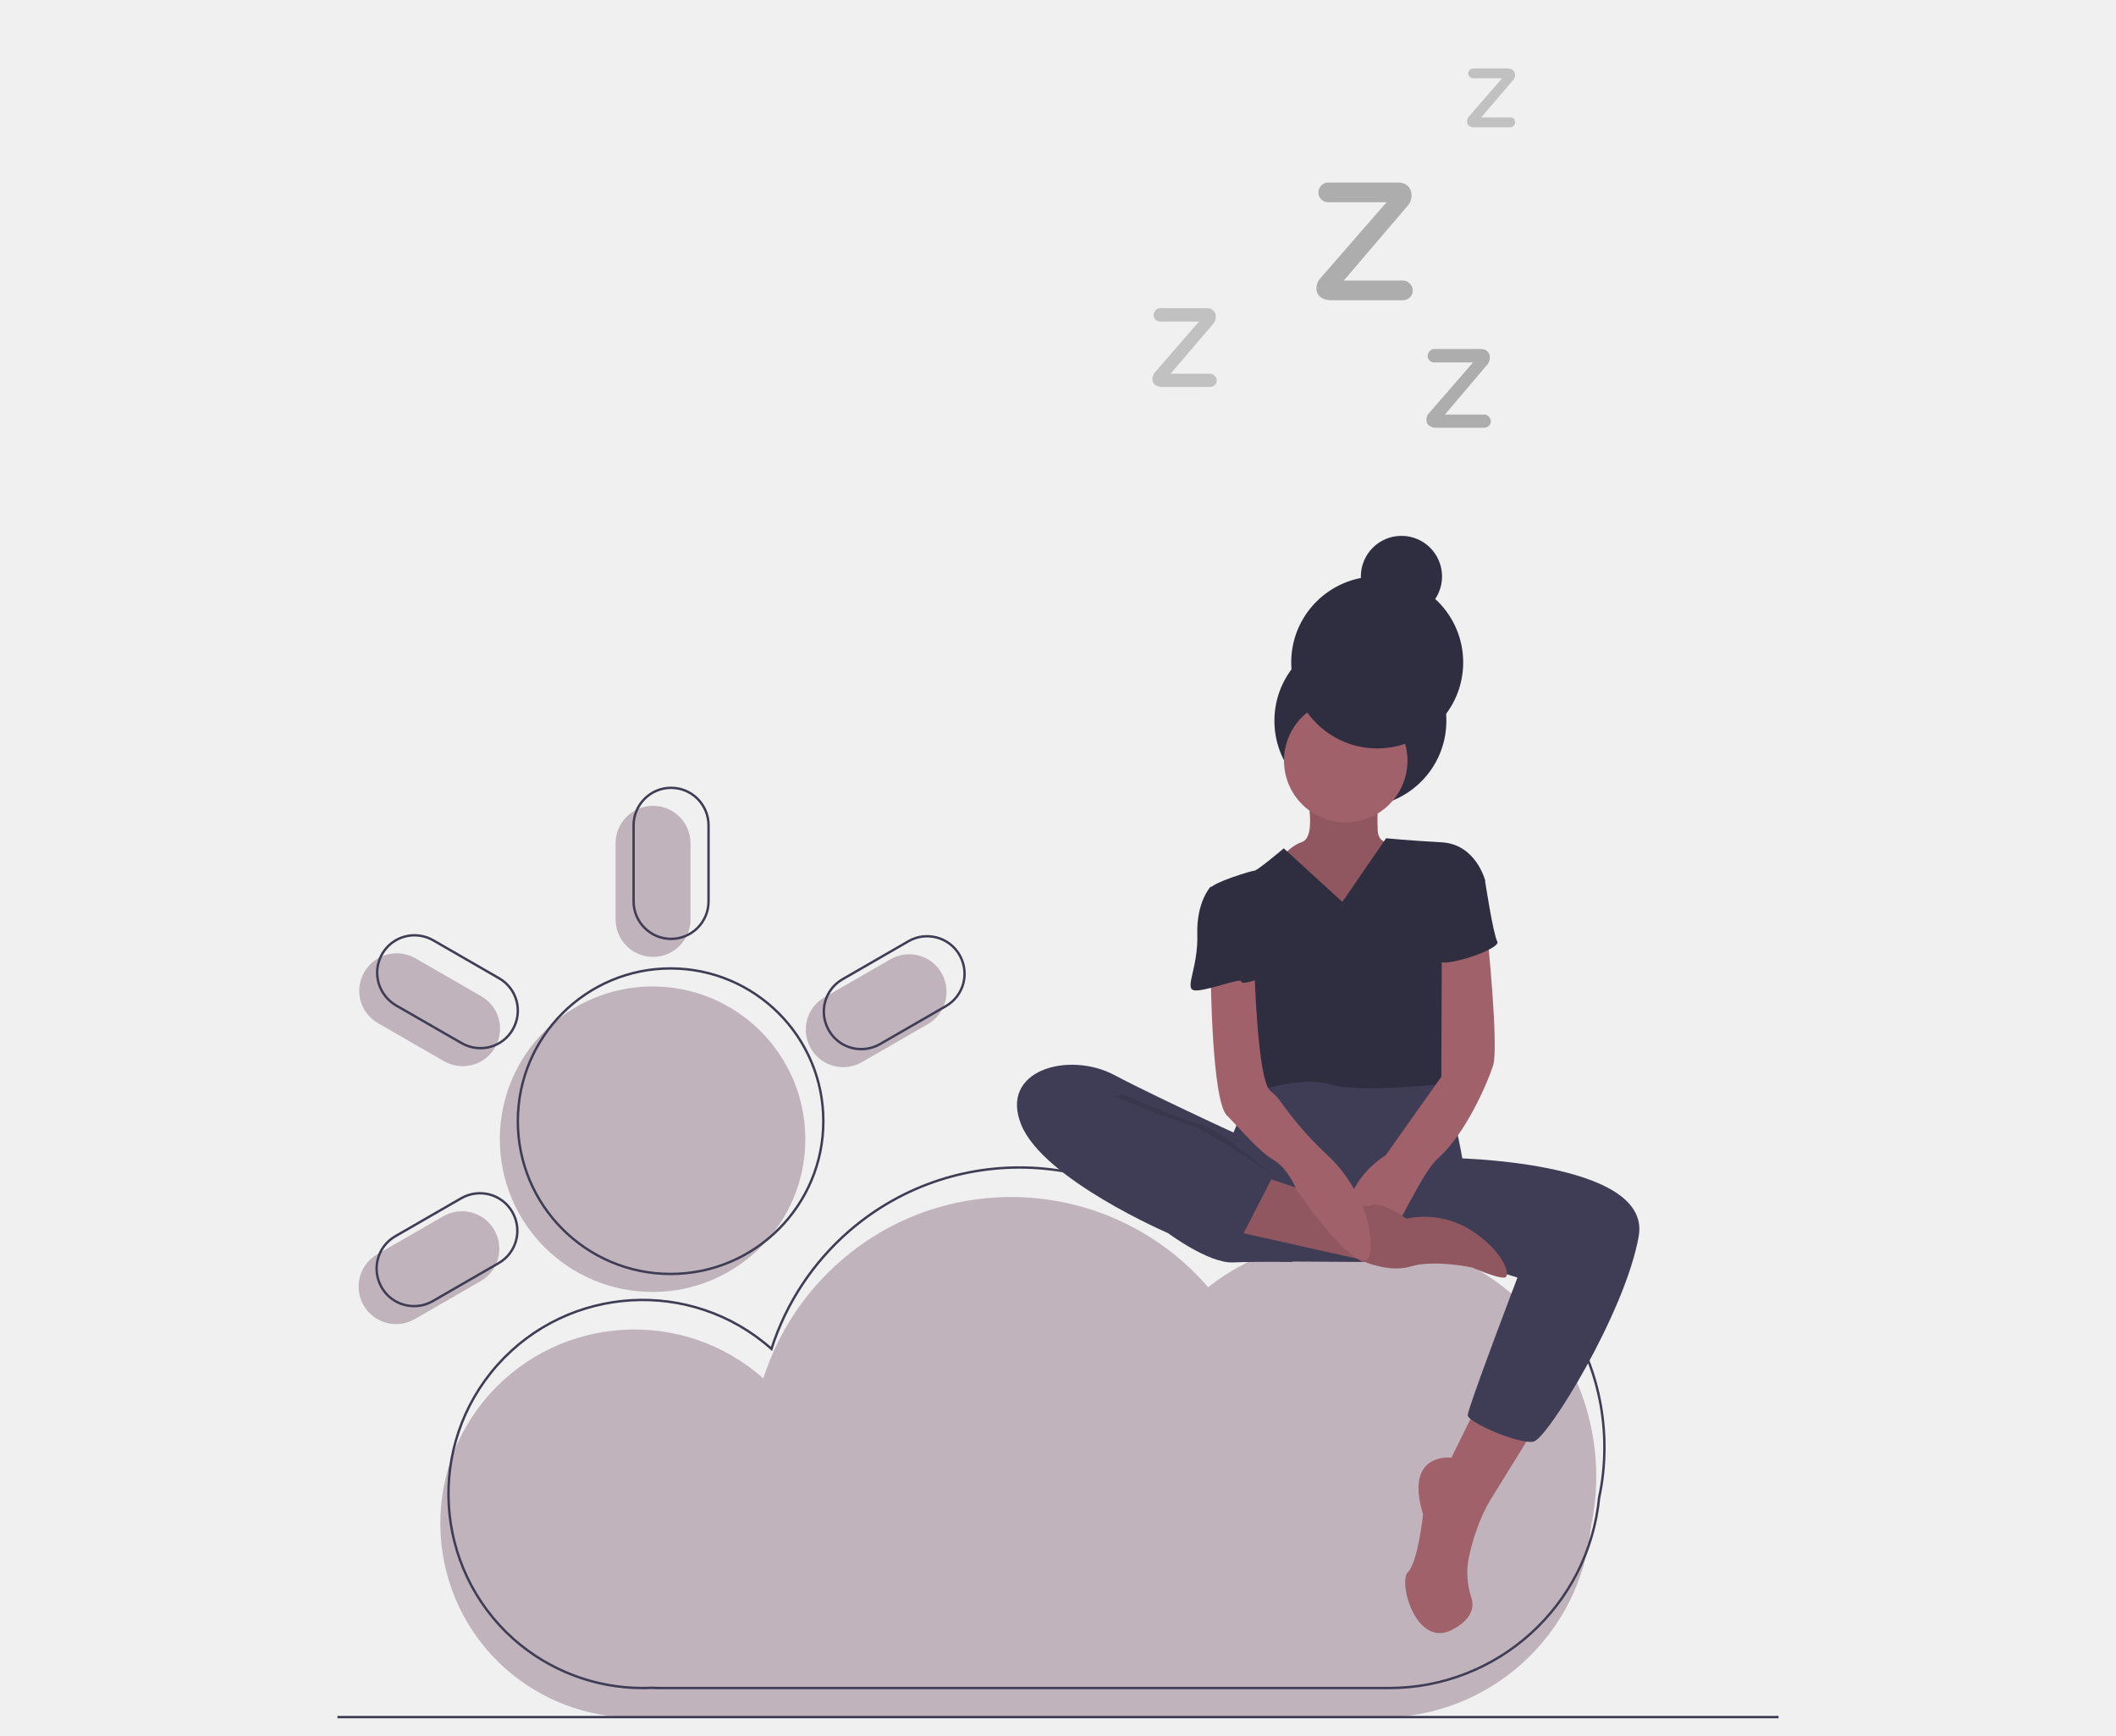
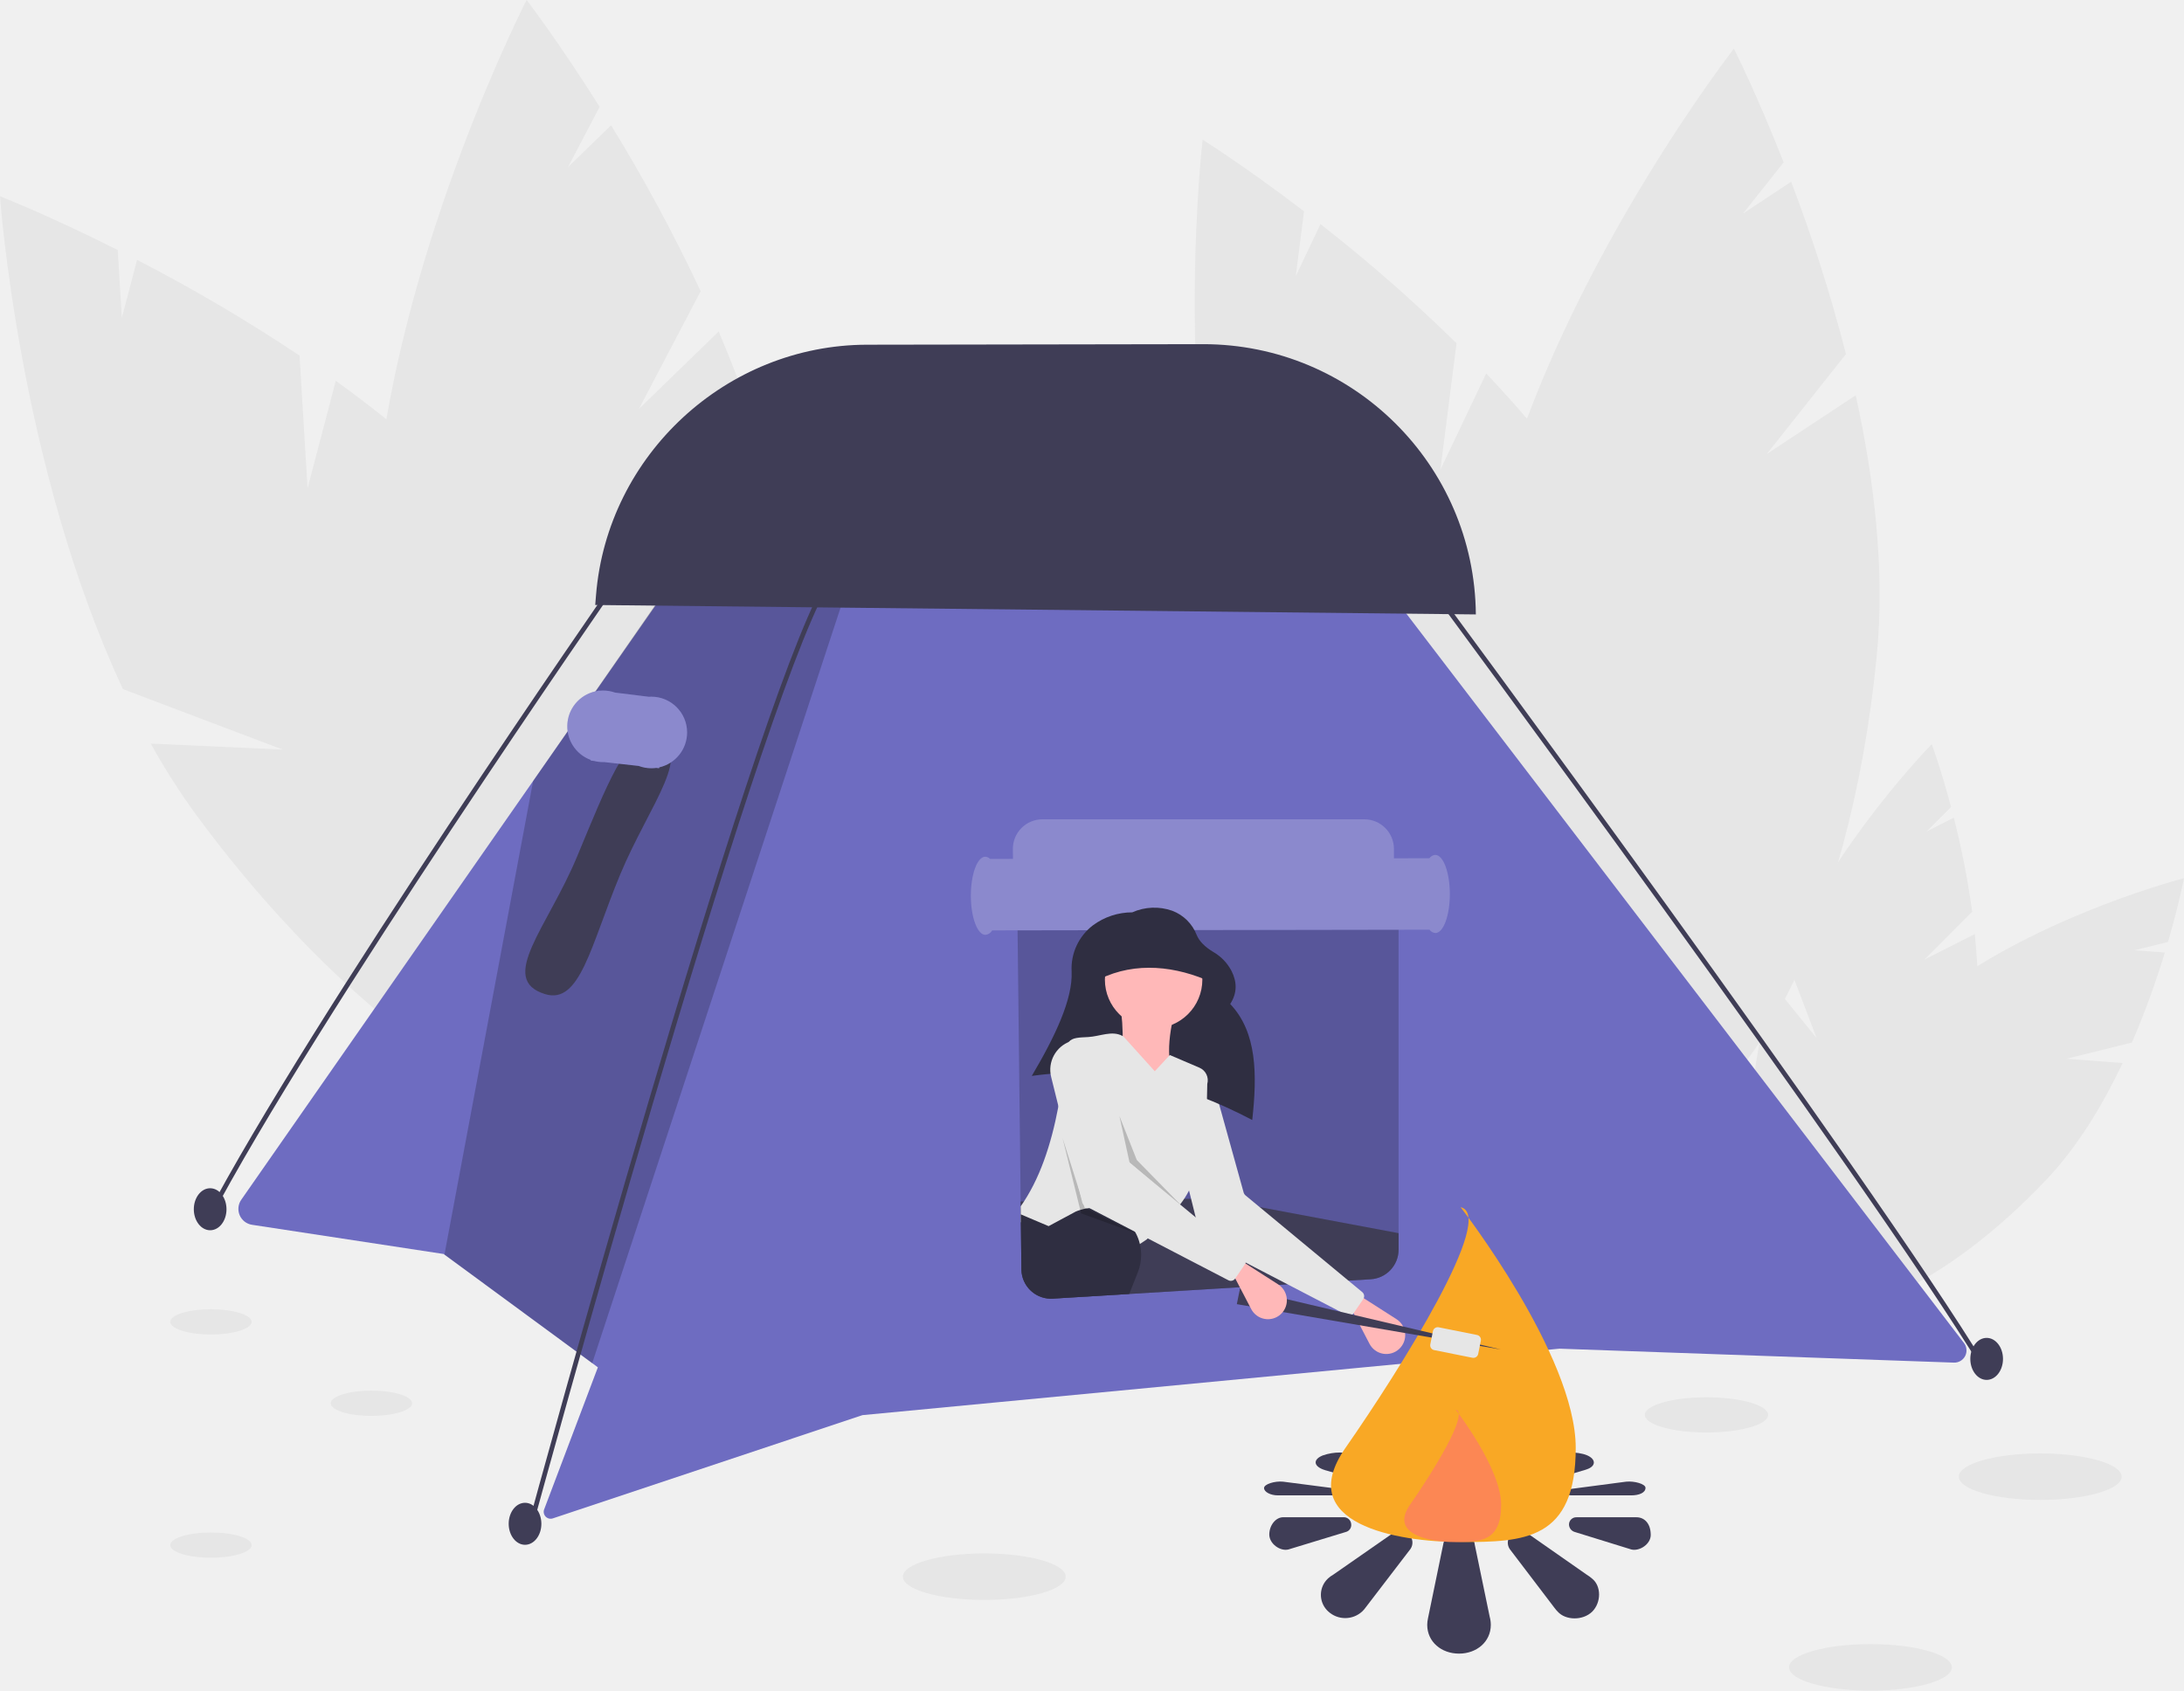
- <svg xmlns="http://www.w3.org/2000/svg" version="1.1" id="b50c90a1-13f8-40ae-8a07-2cff909416b3" x="0px" y="0px" viewBox="-59 139.4 881 722.6" style="enable-background:new -59 139.4 881 722.6;" xml:space="preserve">
-   <style type="text/css">
- 	.st0{fill:#C0B3BC;}
- 	.st1{fill:none;stroke:#3F3D56;stroke-miterlimit:10;}
- 	.st2{fill:#A0616A;}
- 	.st3{fill:#3F3D56;}
- 	.st4{fill:#2F2E41;}
- 	.st5{opacity:0.1;enable-background:new    ;}
- 	.st6{opacity:0.7;}
- 	.st7{fill:#ADADAD;}
- </style>
-   <path class="st0" d="M605.6,754.3c0-55.3-44.8-100.1-100.1-100.1c-22.3,0-43.9,7.4-61.5,21.1C404.8,630,336.4,625,291.2,664.2  c-15.1,13.1-26.3,30-32.4,49.1c-33.3-29.6-84.4-26.6-114.1,6.7c-29.6,33.3-26.6,84.4,6.7,114.1c14.8,13.1,33.9,20.4,53.7,20.4  c1.3,0,2.5,0,3.7-0.1c1.3,0.1,2.6,0.1,3.9,0.1H516c45.2,0,83-34.3,87.4-79.3C604.8,768.3,605.6,761.3,605.6,754.3z" />
-   <path class="st1" d="M609,742c0-55.3-44.8-100.1-100.1-100.1c-22.3,0-43.9,7.4-61.5,21.1c-39.1-45.3-107.5-50.3-152.8-11.1  c-15.1,13.1-26.3,30-32.4,49.1c-33.3-29.6-84.4-26.6-114.1,6.7c-29.6,33.3-26.6,84.4,6.7,114.1c14.8,13.1,33.9,20.4,53.7,20.4  c1.3,0,2.5,0,3.7-0.1c1.3,0.1,2.6,0.1,3.9,0.1h303.3c45.2,0,83-34.3,87.4-79.3C608.3,756,609,749,609,742z" />
-   <circle class="st0" cx="212.7" cy="613.7" r="63.6" />
-   <path class="st0" d="M212.9,474.9L212.9,474.9c8.6,0,15.6,7,15.6,15.6v31.7c0,8.6-7,15.6-15.6,15.6h0c-8.6,0-15.6-7-15.6-15.6v-31.7  C197.3,481.9,204.3,474.9,212.9,474.9z" />
-   <path class="st0" d="M333,544.5L333,544.5c4.3,7.5,1.8,17-5.7,21.3l-27.4,15.8c-7.5,4.3-17,1.8-21.3-5.7v0c-4.3-7.5-1.8-17,5.7-21.3  l27.4-15.8C319.1,534.5,328.7,537,333,544.5z" />
-   <path class="st0" d="M92.4,682.9L92.4,682.9c-4.3-7.5-1.8-17,5.7-21.3l27.4-15.8c7.5-4.3,17-1.8,21.3,5.7h0c4.3,7.5,1.8,17-5.7,21.3  l-27.4,15.8C106.3,692.9,96.8,690.4,92.4,682.9z" />
-   <path class="st0" d="M92.7,544.1L92.7,544.1c4.3-7.5,13.8-10,21.3-5.7l27.4,15.8c7.5,4.3,10,13.8,5.7,21.3h0  c-4.3,7.5-13.8,10-21.3,5.7l-27.4-15.8C90.9,561.1,88.3,551.6,92.7,544.1z" />
-   <circle class="st1" cx="220.2" cy="606.2" r="63.6" />
-   <path class="st1" d="M220.4,467.4L220.4,467.4c8.6,0,15.6,7,15.6,15.6v31.7c0,8.6-7,15.6-15.6,15.6h0c-8.6,0-15.6-7-15.6-15.6V483  C204.8,474.4,211.8,467.4,220.4,467.4z" />
-   <path class="st1" d="M340.5,537L340.5,537c4.3,7.5,1.8,17-5.7,21.3l-27.4,15.8c-7.5,4.3-17,1.8-21.3-5.7l0,0  c-4.3-7.5-1.8-17,5.7-21.3l27.4-15.8C326.6,527,336.2,529.5,340.5,537z" />
-   <path class="st1" d="M99.9,675.4L99.9,675.4c-4.3-7.5-1.8-17,5.7-21.3l27.4-15.8c7.5-4.3,17-1.8,21.3,5.7l0,0  c4.3,7.5,1.8,17-5.7,21.3l-27.4,15.8C113.8,685.4,104.2,682.9,99.9,675.4z" />
-   <path class="st1" d="M100.1,536.6L100.1,536.6c4.3-7.5,13.8-10,21.3-5.7l27.4,15.8c7.5,4.3,10,13.8,5.7,21.3l0,0  c-4.3,7.5-13.8,10-21.3,5.7L105.9,558C98.4,553.6,95.8,544.1,100.1,536.6z" />
-   <path class="st2" d="M556.3,724l-11,22.3c0,0-19.8-2.5-11.8,23.6c0,0-2.1,19.8-6.3,24s3.4,32,18.5,24c8.5-4.5,9.1-9.7,7.9-13.3  c-1.8-5.5-2.2-11.3-1-16.9c1.5-7.1,4.3-16.2,9.1-24.1c9.7-15.6,19-30.8,19-30.8L556.3,724z" />
-   <path class="st3" d="M528.9,586.6c0,0-24-5.9-32-1.7s-31.6,4.6-31.6,4.6s-19.8,32-15.2,48.5s24,26.6,24,26.6l65.3,0.4l10.5-43  c0,0-5.1-29.5-9.3-31.2S528.9,586.6,528.9,586.6z" />
-   <circle class="st4" cx="507.4" cy="439.5" r="35.8" />
-   <path class="st2" d="M485.1,470.2c0,0,4.2,17.7-2.1,19.8c-6.3,2.1-11.8,10.5-11.8,10.5l9.3,15.6l31.6,8l9.7-9.3l7.2-19.8l-7.2-5.1  c0,0-6.7,2.1-7.2-4.6c-0.2-5.1-0.1-10.1,0.4-15.2H485.1z" />
-   <path class="st5" d="M485.1,470.2c0,0,4.2,17.7-2.1,19.8c-6.3,2.1-11.8,10.5-11.8,10.5l9.3,15.6l31.6,8l9.7-9.3l7.2-19.8l-7.2-5.1  c0,0-6.7,2.1-7.2-4.6c-0.2-5.1-0.1-10.1,0.4-15.2H485.1z" />
-   <circle class="st2" cx="501.3" cy="456.1" r="25.7" />
-   <path class="st4" d="M499.9,514.9l-24.4-22.3c0,0-11,9.3-12.2,9.3c-1.3,0-17.7,5.1-18.1,7.2s14.3,24.4,14.3,24.4s-3.4,16.4,0,23.6  c3.4,7.2,0.8,37.9,0.8,37.9s22.3-8,34.1-4.2c11.8,3.8,46.4,0,46.4,0s5.1-32.5,3-36.7s-2.5-28.2-2.5-28.2l18.1-19.8  c0,0-3.8-15.2-18.1-16c-14.3-0.8-23.2-1.7-23.2-1.7L499.9,514.9z" />
-   <path class="st3" d="M471.2,618.6c0,0-47.2-21.5-66.2-31.6c-19-10.1-48.1-2.1-38.8,20.7c9.3,22.8,61.1,45.1,61.1,45.1  s16.9,12.6,27,12.2c10.1-0.4,24.7-0.2,24.7-0.2L471.2,618.6z" />
-   <path class="st3" d="M544.1,621.5c0,0,84.7,0.8,79.2,32.5c-5.5,31.6-37.9,84.3-43.8,85.6s-27.4-8-27.4-11c0-3,20.7-57.3,20.7-57.3  l-50.6-15.6L544.1,621.5z" />
-   <path class="st2" d="M560.1,527.1c0,0,5.1,48.5,2.5,56.1c-2.5,7.6-11.4,28.2-22.8,38.4c-11.4,10.1-27.4,61.1-36.2,36.7  c-8.9-24.4,14.3-37.9,14.3-37.9l23.2-32.7l0.2-53.2L560.1,527.1z" />
-   <path class="st2" d="M465.3,628.7c0,0,41.7,14.8,46.4,12.6c4.6-2.1,14.8,5.5,14.8,5.5c9.4-2,19.3-0.2,27.4,5.1  c13.5,8.9,16.4,19,13.5,19.4c-3,0.4-13.5-4.2-13.5-4.2s-16-3.4-25.7-0.4c-9.7,3-22.3-3.3-22.3-3.3l-51.4-11.5L465.3,628.7z" />
-   <path class="st5" d="M465.3,628.7c0,0,41.7,14.8,46.4,12.6c4.6-2.1,14.8,5.5,14.8,5.5c9.4-2,19.3-0.2,27.4,5.1  c13.5,8.9,16.4,19,13.5,19.4c-3,0.4-13.5-4.2-13.5-4.2s-16-3.4-25.7-0.4c-9.7,3-22.3-3.3-22.3-3.3l-51.4-11.5L465.3,628.7z" />
-   <path class="st2" d="M445.1,545.2c0,0,0.4,52.3,6.7,58.6c6.3,6.3,13.1,14.8,19.4,18.5s9.7,12.6,9.7,12.6s30.3,44.3,30.8,24  c0.4-20.2-15.6-36.2-15.6-36.2l-3.1-3c-6.9-6.5-13.1-13.6-18.5-21.2c-1.2-1.8-2.8-3.5-4.5-4.8c-5.5-4.2-6.7-50.6-6.7-50.6  L445.1,545.2z" />
-   <path class="st4" d="M550.4,501l8.9,5.1c0,0,3.4,22.3,5.1,25.3c1.7,3-20.7,10.5-24,8.4c-3.4-2.1-5.1-22.8-5.1-22.8L550.4,501z" />
-   <path class="st4" d="M450.5,508.6h-5.5c0,0-5.9,6.3-5.5,19.8c0.4,13.5-5.1,21.9-1.7,23.2c3.4,1.3,20.2-5.4,20-3.6  c-0.2,1.9,8.7-1.5,8.7-1.5l-5.9-22.3L450.5,508.6z" />
-   <path class="st5" d="M408.2,595c0,0,25.7,11,32.9,12.6c7.2,1.7,30.3,21.4,30.3,21.4l-15.8,24c0,0-16.2-2-25.1-3.7  s-61.5-36.7-52.7-42.6C386.7,600.9,408.2,595,408.2,595z" />
-   <path class="st3" d="M402.9,595c0,0,25.7,11,32.9,12.6c7.2,1.7,35.4,21.1,35.4,21.1l-13.9,27c0,0-23.2-4.6-32-6.3  c-8.9-1.7-61.5-36.7-52.7-42.6C381.4,600.9,402.9,595,402.9,595z" />
-   <circle class="st4" cx="514.4" cy="415.2" r="35.8" />
-   <circle class="st4" cx="524.5" cy="379.4" r="16.9" />
-   <line class="st1" x1="81.5" y1="854.3" x2="681.5" y2="854.3" />
-   <g class="st6">
-     <path class="st7" d="M447.6,297.8c0,0.7-0.3,1.4-0.8,1.9c-0.5,0.5-1.2,0.8-2,0.8h-20c-1.1,0-2.1-0.3-2.9-0.9   c-0.8-0.6-1.1-1.4-1.1-2.4c0-1,0.3-2,1-2.7l18.4-21.2h-16.2c-0.7,0-1.4-0.3-1.9-0.8c-0.5-0.5-0.8-1.1-0.8-1.9c0-0.7,0.3-1.4,0.8-2   c0.5-0.6,1.2-0.9,2-0.9h19.4c1.1,0,2.1,0.3,2.7,1c0.7,0.7,1,1.5,1,2.6c0,1-0.3,1.9-0.9,2.7L428.4,295h16.4c0.7,0,1.4,0.3,1.9,0.9   C447.3,296.4,447.6,297,447.6,297.8z" />
-   </g>
-   <g>
-     <path class="st7" d="M561.7,314.8c0,0.7-0.3,1.4-0.8,1.9c-0.5,0.5-1.2,0.8-2,0.8h-20c-1.1,0-2.1-0.3-2.9-0.9   c-0.8-0.6-1.1-1.4-1.1-2.4c0-1,0.3-2,1-2.7l18.4-21.2h-16.2c-0.7,0-1.4-0.3-1.9-0.8c-0.5-0.5-0.8-1.1-0.8-1.9c0-0.7,0.3-1.4,0.8-2   c0.5-0.6,1.2-0.9,2-0.9h19.4c1.1,0,2.1,0.3,2.7,1c0.7,0.7,1,1.5,1,2.6c0,1-0.3,1.9-0.9,2.7L542.6,312H559c0.7,0,1.4,0.3,1.9,0.9   C561.4,313.4,561.7,314,561.7,314.8z" />
-   </g>
-   <g class="st6">
-     <path class="st7" d="M571.8,190.4c0,0.5-0.2,1-0.6,1.4c-0.4,0.4-0.9,0.6-1.5,0.6h-15c-0.9,0-1.6-0.2-2.1-0.6   c-0.6-0.4-0.8-1-0.8-1.8c0-0.8,0.3-1.5,0.8-2.1l13.8-15.9h-12.1c-0.5,0-1-0.2-1.4-0.6c-0.4-0.4-0.6-0.9-0.6-1.4   c0-0.5,0.2-1,0.6-1.5c0.4-0.4,0.9-0.6,1.5-0.6h14.5c0.9,0,1.5,0.3,2.1,0.8c0.5,0.5,0.8,1.2,0.8,1.9c0,0.8-0.2,1.4-0.7,2l-13.4,15.7   h12.3c0.5,0,1,0.2,1.4,0.6C571.6,189.4,571.8,189.9,571.8,190.4z" />
-   </g>
-   <g>
-     <path class="st7" d="M529.2,260.4c0,1.1-0.4,2-1.2,2.8c-0.8,0.8-1.8,1.2-2.9,1.2h-30c-1.7,0-3.1-0.4-4.3-1.3   c-1.1-0.9-1.7-2.1-1.7-3.6c0-1.6,0.5-2.9,1.5-4.1l27.7-31.8H494c-1.1,0-2.1-0.4-2.9-1.2c-0.8-0.8-1.2-1.7-1.2-2.8   c0-1.1,0.4-2.1,1.2-2.9c0.8-0.9,1.8-1.3,2.9-1.3h29.1c1.7,0,3.1,0.5,4.1,1.5c1,1,1.5,2.3,1.5,3.9c0,1.6-0.5,2.9-1.4,4l-26.8,31.4   h24.6c1.1,0,2.1,0.4,2.9,1.3C528.8,258.4,529.2,259.3,529.2,260.4z" />
-   </g>
+ <svg xmlns="http://www.w3.org/2000/svg" id="b7340503-1018-4be9-a649-13678c3e434c" data-name="Layer 1" width="939.002" height="727" viewBox="0 0 939.002 727">
+   <path d="M957.896,499.119l20.534-20.545a365.614,365.614,0,0,0-7.9-40.446l-11.703,5.924L969.341,433.532c-4.358-16.432-8.284-27.038-8.284-27.038s-41.383,42.144-62.771,91.564l13.252,34.839L893.407,510.501a147.917,147.917,0,0,0-5.084,17.88c-13.086,61.151-3.723,114.997,20.913,120.269s55.216-40.026,68.302-101.177c4.057-18.957,4.012-39.709,2.023-59.321Z" transform="translate(-130.499 -86.5)" fill="#e6e6e6" />
+   <path d="M1018.917,541.792l28.198-6.974a365.614,365.614,0,0,0,14.144-38.707l-13.08-.978,14.437-3.57c4.764-16.319,6.885-27.428,6.885-27.428s-57.21,14.687-101.065,45.937l-6.664,36.674-3.945-28.544a147.918,147.918,0,0,0-13.594,12.678C901.422,576.463,881.604,627.398,899.968,644.645s67.957-5.723,110.768-51.306c13.272-14.131,23.96-31.918,32.395-49.736Z" transform="translate(-130.499 -86.5)" fill="#e6e6e6" />
+   <path d="M749.796,288.477l6.927-54.369A689.875,689.875,0,0,0,698.238,182.863l-10.627,22.352,3.547-27.837c-25.475-19.494-43.579-30.791-43.579-30.791s-13.108,110.675,12.026,209.127l60,36.697-52.917-12.493a279.106,279.106,0,0,0,13.055,32.555c51.067,106.374,127.206,175.929,170.062,155.355s36.199-123.485-14.867-229.859c-15.831-32.977-39.855-63.897-65.467-90.871Z" transform="translate(-130.499 -86.5)" fill="#e6e6e6" />
+   <path d="M890.136,281.718l34.034-42.962a689.877,689.877,0,0,0-23.578-74.099l-20.651,13.641,17.425-21.996c-11.731-29.856-21.39-48.884-21.39-48.884s-68.429,87.968-97.804,185.238l32.394,62.428-38.842-38.048a279.105,279.105,0,0,0-5.653,34.617C754.803,469.111,784.029,568.01,831.35,572.55s94.818-86.997,106.087-204.455c3.494-36.413-1.089-75.299-9.072-111.63Z" transform="translate(-130.499 -86.5)" fill="#e6e6e6" />
+   <path d="M262.734,296.467l-3.443-57.048a719.359,719.359,0,0,0-69.857-41.165l-6.555,24.961-1.763-29.208c-29.879-15.034-50.618-23.099-50.618-23.099s8.026,115.935,52.863,211.932l68.588,25.967-56.639-2.541A291.037,291.037,0,0,0,214.998,437.09c72.943,99.087,164.436,155.589,204.356,126.202s13.149-133.536-59.794-232.622c-22.613-30.718-53.221-57.74-84.692-80.411Z" transform="translate(-130.499 -86.5)" fill="#e6e6e6" />
+   <path d="M405.21,262.336l26.541-50.615a719.358,719.358,0,0,0-38.522-71.348l-18.513,17.979,13.589-25.915C370.497,104.123,356.912,86.5,356.912,86.5s-53.056,103.394-64.295,208.748L337.91,352.93l-47.172-31.452a291.035,291.035,0,0,0,.92,36.563c11.224,122.527,60.341,218.189,109.704,213.667S481.642,464.192,470.418,341.665c-3.48-37.985-15.714-76.938-30.935-112.613Z" transform="translate(-130.499 -86.5)" fill="#e6e6e6" />
+   <ellipse cx="423.193" cy="678" rx="35" ry="10" fill="#e6e6e6" />
+   <ellipse cx="804.193" cy="717" rx="35" ry="10" fill="#e6e6e6" />
+   <ellipse cx="877.193" cy="635" rx="35" ry="10" fill="#e6e6e6" />
+   <ellipse cx="733.693" cy="608.429" rx="26.5" ry="7.571" fill="#e6e6e6" />
+   <ellipse cx="159.693" cy="603.429" rx="17.5" ry="5.429" fill="#e6e6e6" />
+   <ellipse cx="90.693" cy="664.429" rx="17.5" ry="5.429" fill="#e6e6e6" />
+   <ellipse cx="90.693" cy="568.429" rx="17.5" ry="5.429" fill="#e6e6e6" />
+   <path d="M970.564,672.454l-169.56-6-89.42,8.53-152.77,14.57-57.49,5.48-133.14,44.4a2.98,2.98,0,0,1-3.73-3.88l.01-.01,23.09-61.07-2.43-1.79-63.54-46.69-.34-.25-82.39-12.56a6.909,6.909,0,0,1-4.62-10.78l125.48-180.06,65.94-94.6,7.15-10.27,274.3-3.79,267.81,350.35A5.241,5.241,0,0,1,970.564,672.454Z" transform="translate(-130.499 -86.5)" fill="#6e6cc1" />
+   <polygon points="366.56 245.587 254.623 586.185 191.09 539.495 229.218 335.847 294.966 241.019 295.153 241.24 366.56 245.587" opacity="0.2" />
+   <path d="M397.141,462.565c-12.701,30.534-17.198,56.037-32.263,51.432-20.626-6.305,1.031-28.607,13.732-59.14s21.676-53.955,32.263-51.432C430.612,408.129,409.842,432.031,397.141,462.565Z" transform="translate(-130.499 -86.5)" fill="#3f3d56" />
+   <path d="M425.918,401.447a15.388,15.388,0,0,0-15.412-15.363c-.347.001-.69.017-1.032.04l-14.521-1.791a15.356,15.356,0,0,0-5.192-.891c-.489.001-.971.027-1.448.072l-.559-.069-.015.137a15.388,15.388,0,0,0-3.252,29.698l-.03.277,1.428.16a15.406,15.406,0,0,0,3.925.5c.147-0.0.292-.007.438-.012l14.844,1.663a15.346,15.346,0,0,0,5.462.992,15.506,15.506,0,0,0,2.079-.147l1.266.142.008-.371A15.39,15.39,0,0,0,425.918,401.447Z" transform="translate(-130.499 -86.5)" fill="#6e6cc1" />
+   <path d="M425.918,401.447a15.388,15.388,0,0,0-15.412-15.363c-.347.001-.69.017-1.032.04l-14.521-1.791a15.356,15.356,0,0,0-5.192-.891c-.489.001-.971.027-1.448.072l-.559-.069-.015.137a15.388,15.388,0,0,0-3.252,29.698l-.03.277,1.428.16a15.406,15.406,0,0,0,3.925.5c.147-0.0.292-.007.438-.012l14.844,1.663a15.346,15.346,0,0,0,5.462.992,15.506,15.506,0,0,0,2.079-.147l1.266.142.008-.371A15.39,15.39,0,0,0,425.918,401.447Z" transform="translate(-130.499 -86.5)" fill="#fff" opacity="0.2" />
+   <path d="M220.413,611.653l-1.777-.933c45.525-86.769,174.285-272.162,175.58-274.024l1.648,1.146C394.569,339.704,265.879,524.994,220.413,611.653Z" transform="translate(-130.499 -86.5)" fill="#3f3d56" />
+   <path d="M359.861,741.688l-1.936-.527c.938-3.448,94.186-345.49,126.561-403.189l1.75.982C453.981,396.438,360.799,738.242,359.861,741.688Z" transform="translate(-130.499 -86.5)" fill="#3f3d56" />
+   <path d="M982.806,675.374c-49.712-81.892-237.447-335.517-239.338-338.07l1.613-1.194c1.891,2.553,189.681,256.252,239.44,338.223Z" transform="translate(-130.499 -86.5)" fill="#3f3d56" />
+   <ellipse cx="356.233" cy="741.76" rx="7.025" ry="9.032" transform="translate(-131.6919 -85.92594) rotate(-0.09218)" fill="#3f3d56" />
+   <ellipse cx="220.854" cy="606.501" rx="7.025" ry="9.032" transform="translate(-131.4744 -86.14391) rotate(-0.09218)" fill="#3f3d56" />
+   <ellipse cx="984.653" cy="670.85" rx="7.025" ry="9.032" transform="translate(-131.577 -84.91504) rotate(-0.09218)" fill="#3f3d56" />
+   <path d="M386.414,346.658l378.621,4.057A117.212,117.212,0,0,0,647.769,234.5l-144.496.232c-60.439.097-111.615,47.362-116.507,107.602Z" transform="translate(-130.499 -86.5)" fill="#3f3d56" />
+   <path d="M719.084,471.814h-138.38a12.719,12.719,0,0,0-12.73,12.88l.12,10.12,1.23,108.34.02,2.09.04,3.45.04,3.37.23,20.31a12.739,12.739,0,0,0,12.46,12.59c.34,0,.69-.01,1.04-.03l32.86-2,47.54-2.9,16.78-1.02,3.74-.23,26.15-1.59h.01l9.62-.59a12.75,12.75,0,0,0,11.96-12.71v-139.35A12.744,12.744,0,0,0,719.084,471.814Z" transform="translate(-130.499 -86.5)" opacity="0.2" />
+   <path d="M747.581,454.119a3.401,3.401,0,0,0-2.519,1.444l-15.247.025v-4.044a12.744,12.744,0,0,0-12.73-12.73h-138.38a12.719,12.719,0,0,0-12.73,12.88l.049,4.157-9.834.016a3.043,3.043,0,0,0-2.065-.957c-3.447.006-6.228,7.532-6.213,16.811s2.821,16.797,6.268,16.791a3.766,3.766,0,0,0,2.888-1.925l188.044-.302a3.401,3.401,0,0,0,2.524,1.436c3.447-.005,6.228-7.532,6.213-16.811S751.027,454.114,747.581,454.119Z" transform="translate(-130.499 -86.5)" fill="#6e6cc1" />
+   <path d="M747.581,454.119a3.401,3.401,0,0,0-2.519,1.444l-15.247.025v-4.044a12.744,12.744,0,0,0-12.73-12.73h-138.38a12.719,12.719,0,0,0-12.73,12.88l.049,4.157-9.833.016a3.043,3.043,0,0,0-2.065-.957c-3.447.006-6.228,7.532-6.213,16.811s2.821,16.797,6.268,16.791a3.766,3.766,0,0,0,2.888-1.925l188.044-.302a3.401,3.401,0,0,0,2.524,1.436c3.447-.005,6.228-7.532,6.213-16.811S751.027,454.114,747.581,454.119Z" transform="translate(-130.499 -86.5)" fill="#fff" opacity="0.2" />
+   <path d="M732.09,666.558l0,0a8.133,8.133,0,0,1-12.77-2.182L711.797,649.931l2.993-6.485,16.128,10.322A8.133,8.133,0,0,1,732.09,666.558Z" transform="translate(-130.499 -86.5)" fill="#ffb8b8" />
+   <path d="M764.587,750.835a6.736,6.736,0,0,0-6.791-6.018,6.82,6.82,0,0,0-6.663,5.165h0l-6.663,32.354a13.088,13.088,0,0,0-.34,2.885c0,7.296,6.106,12.366,13.666,12.366s13.669-5.07,13.669-12.366a13.237,13.237,0,0,0-.472-3.459Z" transform="translate(-130.499 -86.5)" fill="#3f3d56" />
+   <path d="M814.985,765.306a15.294,15.294,0,0,0-2.178-1.592l-25.453-17.788c-2.478-1.556-5.125-1.512-7.047.366a4.953,4.953,0,0,0-.732,6.297l19.219,25.259a13.388,13.388,0,0,0,1.464,1.717c3.331,3.723,10.719,3.928,14.779,0C819.042,775.571,818.994,768.454,814.985,765.306Z" transform="translate(-130.499 -86.5)" fill="#3f3d56" />
+   <path d="M834.113,738.955H808.334a3.135,3.135,0,0,0-3.251,2.987,3.408,3.408,0,0,0,2.533,3.353l24.319,7.523c3.533.824,8.292-2.325,8.292-6.256C840.226,741.562,837.444,738.955,834.113,738.955Z" transform="translate(-130.499 -86.5)" fill="#3f3d56" />
+   <path d="M711.448,741.928a3.201,3.201,0,0,0-3.459-2.987H682.209c-3.247,0-5.985,3.507-5.985,7.439s4.62,7.263,8.164,6.439l24.685-7.523A3.097,3.097,0,0,0,711.448,741.928Z" transform="translate(-130.499 -86.5)" fill="#3f3d56" />
+   <path d="M729.14,745.955l-25.461,17.711a11.839,11.839,0,0,0-2.196,1.592,9.639,9.639,0,0,0-.494,13.622q.238.256.494.494a10.759,10.759,0,0,0,14.775,0,11.258,11.258,0,0,0,1.464-1.713l19.234-25.117a4.828,4.828,0,0,0-.732-6.245A5.491,5.491,0,0,0,729.14,745.955Z" transform="translate(-130.499 -86.5)" fill="#3f3d56" />
+   <path d="M768.744,711.343a2.735,2.735,0,0,0,.472-1.47c0-3.101-6.11-5.255-13.669-5.255s-13.666,2.155-13.666,5.255a2.617,2.617,0,0,0,.34,1.226l6.663,13.75h0c.763,1.297,3.516,2.204,6.663,2.195,3.547,0,6.494-1.122,6.791-2.558Z" transform="translate(-130.499 -86.5)" fill="#3f3d56" />
+   <path d="M812.787,712.276c-4.06-1.669-11.447-1.582-14.779,0a11.986,11.986,0,0,0-1.464.73l-19.219,10.735c-1.307.85-.999,1.976.732,2.676a11.499,11.499,0,0,0,7.047.156l25.453-7.56a21.702,21.702,0,0,0,2.178-.677C816.744,716.998,816.792,713.974,812.787,712.276Z" transform="translate(-130.499 -86.5)" fill="#3f3d56" />
+   <path d="M837.977,726.301c0-1.671-4.759-3.009-8.292-2.659l-24.319,3.197c-1.453.204-2.533.677-2.533,1.425s1.585,1.27,3.251,1.27h25.779C835.194,729.534,837.977,728.427,837.977,726.301Z" transform="translate(-130.499 -86.5)" fill="#3f3d56" />
+   <path d="M706.822,726.84l-24.685-3.197c-3.544-.35-8.164,1.066-8.164,2.737s2.738,3.161,5.985,3.161h25.779c1.794,0,3.459-.492,3.459-1.27S708.429,727.044,706.822,726.84Z" transform="translate(-130.499 -86.5)" fill="#3f3d56" />
+   <path d="M733.974,726.413c1.801-.711,2.013-1.786.732-2.654l-19.234-10.674a10.097,10.097,0,0,0-1.464-.728,22.485,22.485,0,0,0-14.775,0q-.256.101-.494.21c-3.625,1.657-3.404,4.249.494,5.789a16.885,16.885,0,0,0,2.196.677l25.461,7.527A11.634,11.634,0,0,0,733.974,726.413Z" transform="translate(-130.499 -86.5)" fill="#3f3d56" />
+   <path d="M807.978,709.117c0,39.763-22.161,40.498-49.498,40.498s-72.218-7.866-49.498-40.498C732.946,674.699,774.057,609.096,758.48,605.622,758.48,605.622,807.978,669.354,807.978,709.117Z" transform="translate(-130.499 -86.5)" fill="#f9a825" />
+   <path d="M775.913,733.585c0,15.739-8.772,16.031-19.593,16.031S727.733,746.501,736.727,733.585c9.486-13.624,25.759-39.592,19.593-40.967C756.32,692.618,775.913,717.845,775.913,733.585Z" transform="translate(-130.499 -86.5)" fill="#ff6584" opacity="0.5" />
+   <path d="M731.814,616.784v7.11a12.75,12.75,0,0,1-11.96,12.71l-136.7,8.33a12.722,12.722,0,0,1-13.5-12.56l-.33-29.22,82.69-1.34Z" transform="translate(-130.499 -86.5)" fill="#3f3d56" />
+   <path d="M709.523,652.002l-61.671-32.031a2.258,2.258,0,0,1-1.151-1.46L633.323,564.594a12.942,12.942,0,0,1,8.286-15.332l3.223-1.128a5.562,5.562,0,0,1,7.197,3.761l13.186,47.469a2.258,2.258,0,0,0,.735,1.134L716.197,642.132a2.258,2.258,0,0,1,.423,3.013l-4.193,6.128A2.258,2.258,0,0,1,709.523,652.002Z" transform="translate(-130.499 -86.5)" fill="#e6e6e6" />
+   <path d="M668.896,568.12c-29.911-15.747-61.221-23.655-94.781-18.956,10.116-17.145,17.629-32.996,17.127-44.862a23.357,23.357,0,0,1,9.163-19.898,28.355,28.355,0,0,1,16.899-5.577h0a23.221,23.221,0,0,1,17.2-.684,18.086,18.086,0,0,1,10.49,10.388c1.147,2.78,3.617,5.215,7.2,7.36a20.205,20.205,0,0,1,7.796,8.145c2.36,4.697,2.523,9.425-.571,14.2C671.003,530.403,671.035,548.687,668.896,568.12Z" transform="translate(-130.499 -86.5)" fill="#2f2e41" />
+   <circle cx="495.995" cy="421.26" r="20.952" fill="#ffb8b8" />
+   <path d="M636.471,553.155l-24.443,2.494c1.312-14.292,1.828-27.479,0-37.413H636.471C631.829,534.052,632.236,545.325,636.471,553.155Z" transform="translate(-130.499 -86.5)" fill="#ffb8b8" />
+   <path d="M649.564,552.614q-.03,3.285-.14,6.5c-.51,15.34-2.44,29.15-7.7,39.32a35.335,35.335,0,0,1-3.81,5.95.175.175,0,0,1-.04.05,3.864,3.864,0,0,1-.33.4,28.296,28.296,0,0,1-3.57,3.69l-10.01,10.5-.46.48-2.92,1.95-15.04,10.02-36.12-19.41-.04-3.37-.04-3.45c8.03-11.38,13.04-26.18,16.22-43.03.87-4.61,1.61-9.38,2.24-14.28.43-3.39.81-6.85,1.14-10.36a5.535,5.535,0,0,1,1.05-2.99.01.01,0,0,1,.01-.01c1.54-1.96,4.6-1.92,8.3-2.12,5.19-.28,10.3-2.97,14.89-.43a2.695,2.695,0,0,1,.33.18l13.47,14.96,6.19-6.67.29-.31,12.75,5.46a5.887,5.887,0,0,1,3.34,6.97Z" transform="translate(-130.499 -86.5)" fill="#e6e6e6" />
+   <path d="M621.134,626.144a20.23,20.23,0,0,1-1.42,7.45l-3.7,9.34-32.86,2c-.35.02-.7.03-1.04.03a12.739,12.739,0,0,1-12.46-12.59l-.23-20.31-.04-3.37,11.96,5.07,11.66-6.26a17.449,17.449,0,0,1,1.95-.7,18.754,18.754,0,0,1,2.64-.63h.01c.43-.07.86-.13,1.29-.17a20.211,20.211,0,0,1,13.91,3.77,19.945,19.945,0,0,1,5.71,6.42,4.745,4.745,0,0,1,.29.54,19.512,19.512,0,0,1,1.78,4.72A20.458,20.458,0,0,1,621.134,626.144Z" transform="translate(-130.499 -86.5)" fill="#2f2e41" />
+   <polygon points="481.279 479.874 485.65 499.929 512.207 522.775 488.762 498.831 481.279 479.874" opacity="0.2" />
+   <polygon points="456.836 489.352 464.817 521.777 488.263 530.258 466.314 519.283 456.836 489.352" opacity="0.2" />
+   <path d="M651.686,509.007c-15.442-7.104-32.899-9.13-48.388-1.497l1.995-17.958,33.921-5.487Z" transform="translate(-130.499 -86.5)" fill="#2f2e41" />
+   <polygon points="645.315 580.314 531.768 560.808 533.16 553.948 645.315 580.314 645.315 580.314" fill="#3f3d56" />
+   <path d="M681.208,651.593l0,0a8.133,8.133,0,0,1-12.77-2.182l-7.523-14.445,2.993-6.485,16.128,10.322A8.133,8.133,0,0,1,681.208,651.593Z" transform="translate(-130.499 -86.5)" fill="#ffb8b8" />
+   <path d="M658.641,637.037l-61.671-32.031a2.258,2.258,0,0,1-1.151-1.46l-13.378-53.918a12.942,12.942,0,0,1,8.286-15.332l3.223-1.128a5.562,5.562,0,0,1,7.197,3.761l13.186,47.469a2.258,2.258,0,0,0,.735,1.134l50.248,41.634a2.258,2.258,0,0,1,.423,3.013l-4.193,6.128A2.258,2.258,0,0,1,658.641,637.037Z" transform="translate(-130.499 -86.5)" fill="#e6e6e6" />
+   <path d="M763.575,670.365a2.105,2.105,0,0,0,2.467-1.645l1.138-5.694a2.096,2.096,0,0,0-1.645-2.467l-16.481-3.295a2.101,2.101,0,0,0-2.467,1.646l-1.138,5.694a2.096,2.096,0,0,0,1.645,2.467Z" transform="translate(-130.499 -86.5)" fill="#e6e6e6" />
</svg>
